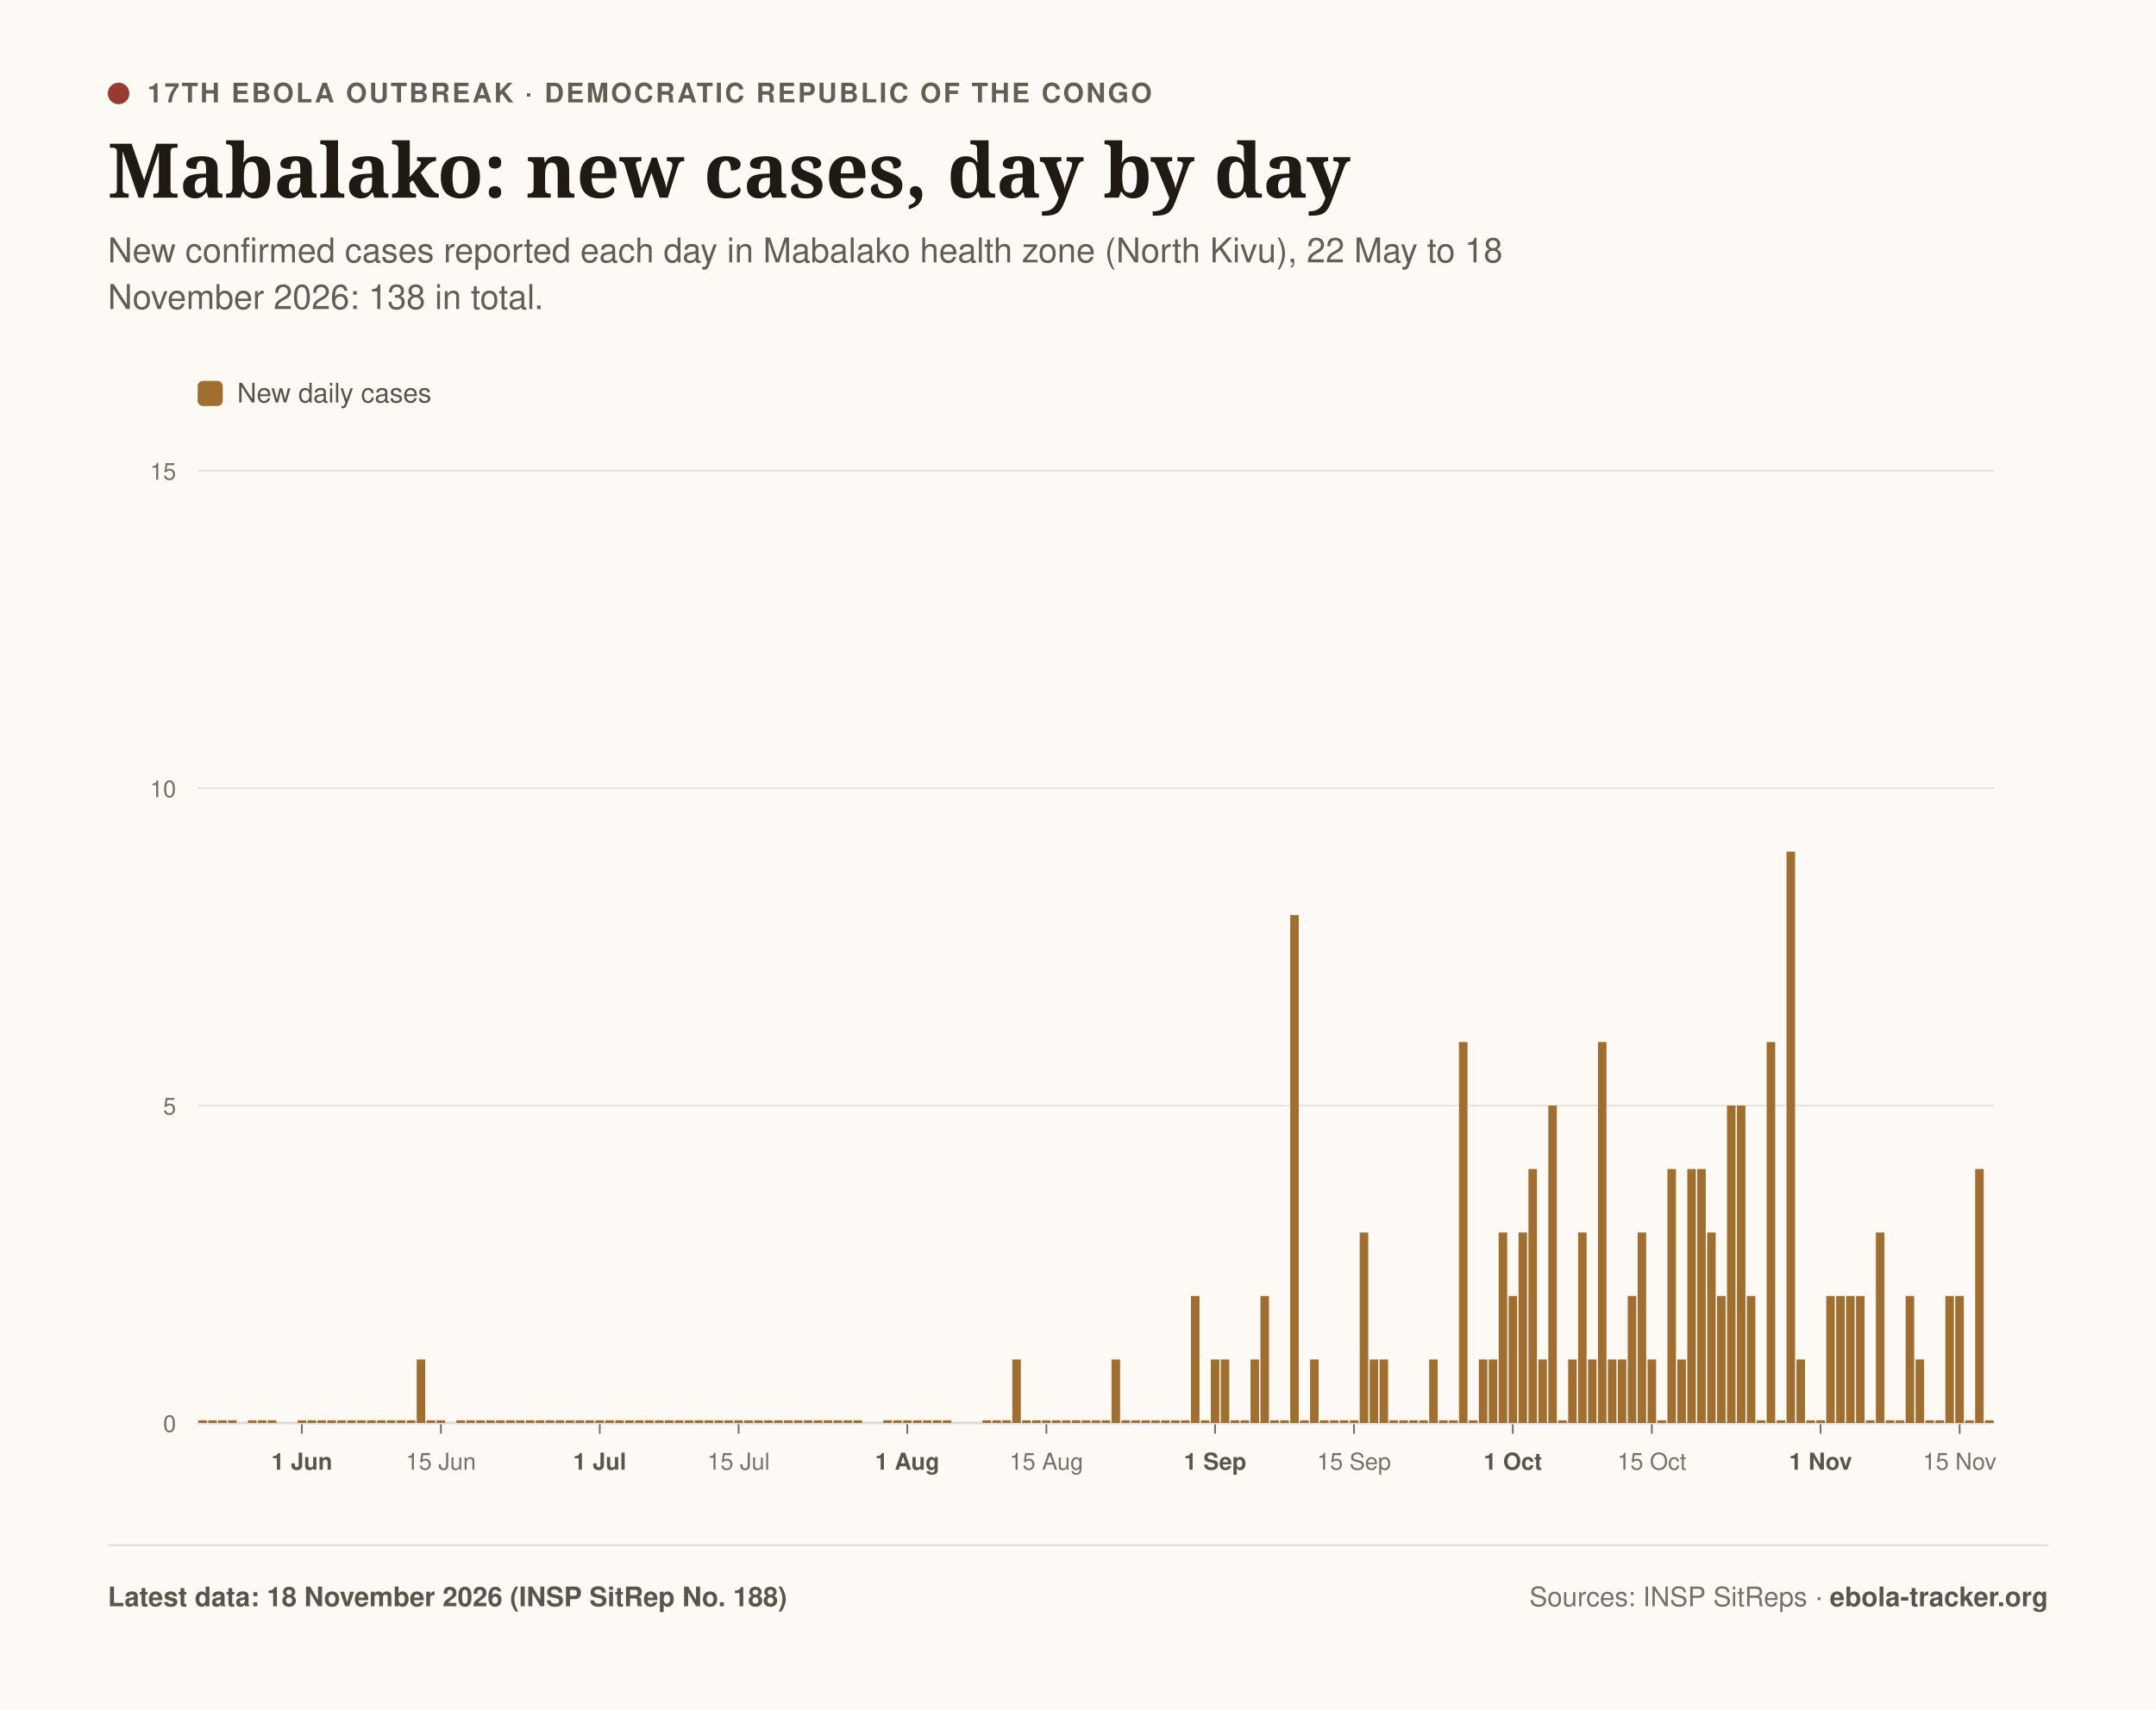
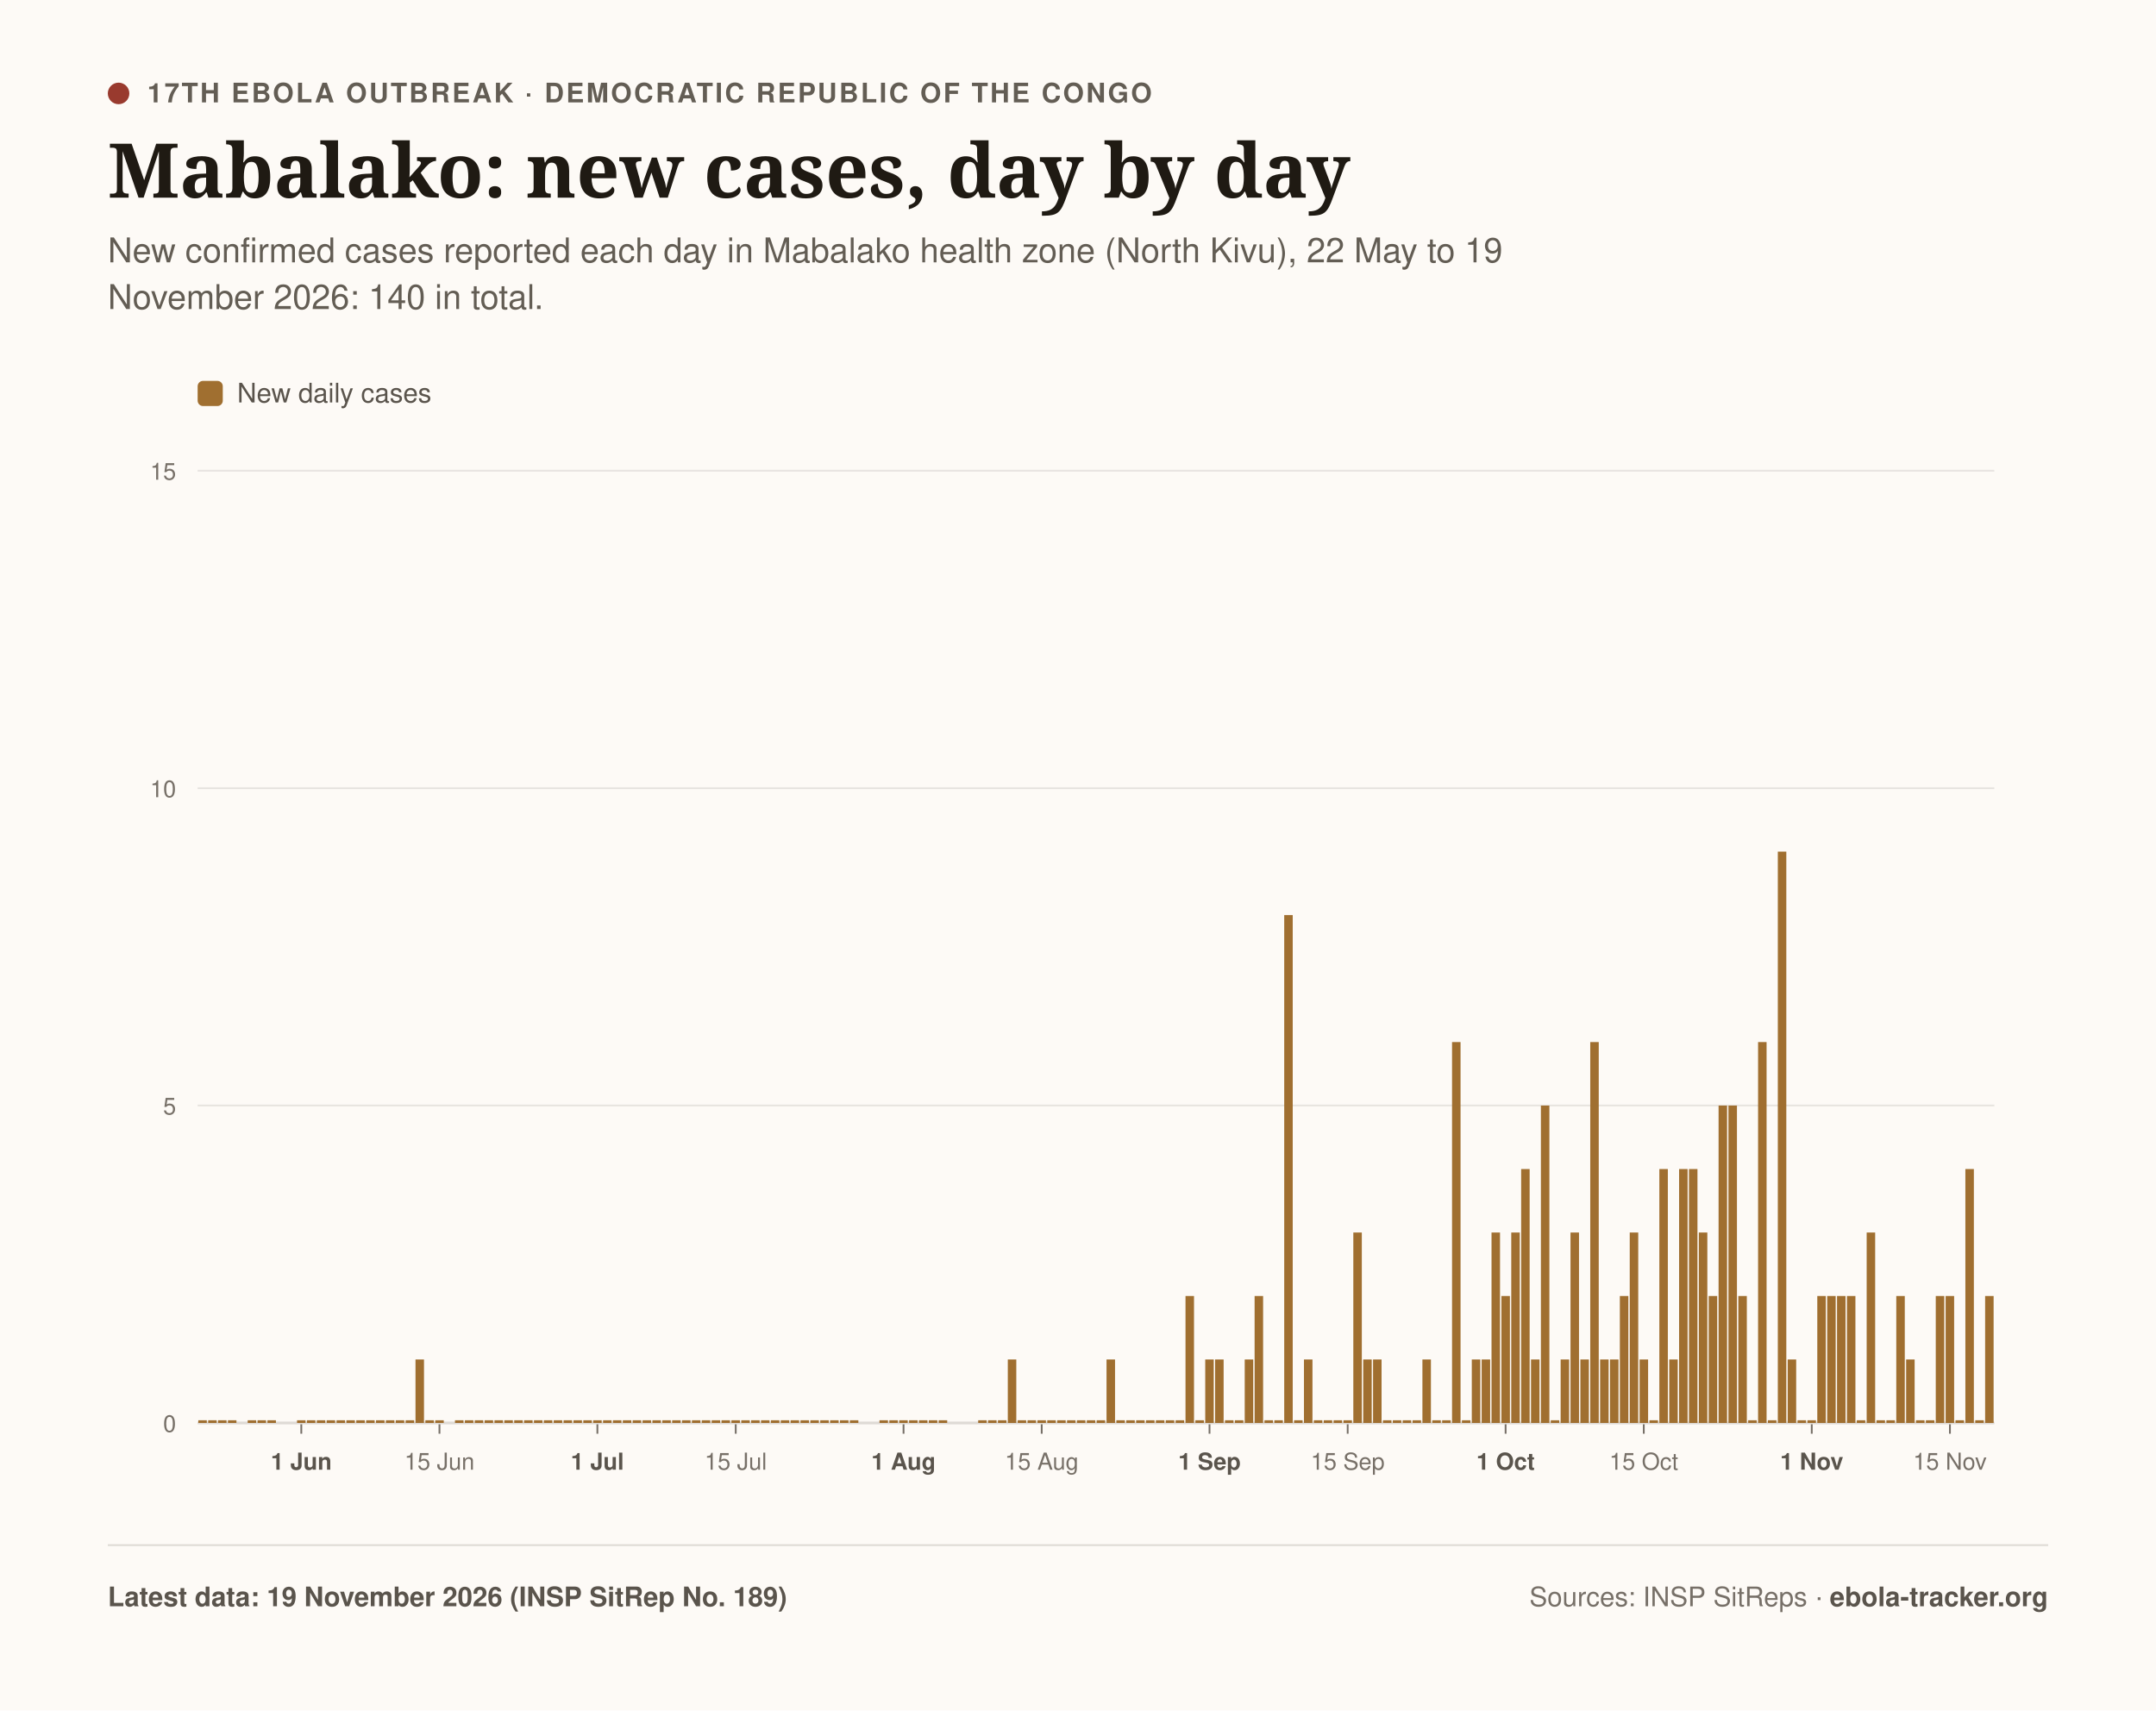
- <svg xmlns="http://www.w3.org/2000/svg" viewBox="0 0 1200 952" role="img" aria-label="Mabalako: new cases, day by day. New confirmed cases reported each day in Mabalako health zone (North Kivu), 22 May to 18 November 2026: 138 in total.">
+ <svg xmlns="http://www.w3.org/2000/svg" viewBox="0 0 1200 952" role="img" aria-label="Mabalako: new cases, day by day. New confirmed cases reported each day in Mabalako health zone (North Kivu), 22 May to 19 November 2026: 140 in total.">
  <rect width="1200" height="952" fill="#FDFAF6" />
  <circle cx="66" cy="52" r="6" fill="#993A2E" />
  <text x="82.0" y="57.0" font-family="'Public Sans',Helvetica,Arial,sans-serif" font-size="15" font-weight="700" fill="#635D54" text-anchor="start" letter-spacing=".08em">17TH EBOLA OUTBREAK · DEMOCRATIC REPUBLIC OF THE CONGO</text>
  <text x="60.0" y="110.0" font-family="'Source Serif 4',Georgia,serif" font-size="42" font-weight="600" fill="#1F1A13" text-anchor="start">Mabalako: new cases, day by day</text>
-   <text x="60.0" y="146.0" font-family="'Public Sans',Helvetica,Arial,sans-serif" font-size="19" font-weight="400" fill="#635D54" text-anchor="start">New confirmed cases reported each day in Mabalako health zone (North Kivu), 22 May to 18</text>
-   <text x="60.0" y="172.0" font-family="'Public Sans',Helvetica,Arial,sans-serif" font-size="19" font-weight="400" fill="#635D54" text-anchor="start">November 2026: 138 in total.</text>
+   <text x="60.0" y="146.0" font-family="'Public Sans',Helvetica,Arial,sans-serif" font-size="19" font-weight="400" fill="#635D54" text-anchor="start">New confirmed cases reported each day in Mabalako health zone (North Kivu), 22 May to 19</text>
+   <text x="60.0" y="172.0" font-family="'Public Sans',Helvetica,Arial,sans-serif" font-size="19" font-weight="400" fill="#635D54" text-anchor="start">November 2026: 140 in total.</text>
  <rect x="110" y="212" width="14" height="14" rx="3" fill="#A06F30" />
  <text x="132.0" y="224.0" font-family="'Public Sans',Helvetica,Arial,sans-serif" font-size="15" font-weight="400" fill="#5A544C" text-anchor="start">New daily cases</text>
  <line x1="110" x2="1110" y1="792.0" y2="792.0" stroke="#E7E4E0" />
  <text x="98.0" y="797.0" font-family="'Public Sans',Helvetica,Arial,sans-serif" font-size="13" font-weight="400" fill="#777068" text-anchor="end">0</text>
  <line x1="110" x2="1110" y1="615.3" y2="615.3" stroke="#E7E4E0" />
  <text x="98.0" y="620.3" font-family="'Public Sans',Helvetica,Arial,sans-serif" font-size="13" font-weight="400" fill="#777068" text-anchor="end">5</text>
  <line x1="110" x2="1110" y1="438.7" y2="438.7" stroke="#E7E4E0" />
  <text x="98.0" y="443.7" font-family="'Public Sans',Helvetica,Arial,sans-serif" font-size="13" font-weight="400" fill="#777068" text-anchor="end">10</text>
  <line x1="110" x2="1110" y1="262.0" y2="262.0" stroke="#E7E4E0" />
  <text x="98.0" y="267.0" font-family="'Public Sans',Helvetica,Arial,sans-serif" font-size="13" font-weight="400" fill="#777068" text-anchor="end">15</text>
-   <line x1="168.0" x2="168.0" y1="792" y2="798" stroke="#777068" />
-   <text x="168.0" y="818.0" font-family="'Public Sans',Helvetica,Arial,sans-serif" font-size="13" font-weight="600" fill="#5A544C" text-anchor="middle">1 Jun</text>
-   <line x1="245.4" x2="245.4" y1="792" y2="798" stroke="#777068" />
-   <text x="245.4" y="818.0" font-family="'Public Sans',Helvetica,Arial,sans-serif" font-size="13" font-weight="400" fill="#777068" text-anchor="middle">15 Jun</text>
-   <line x1="333.8" x2="333.8" y1="792" y2="798" stroke="#777068" />
-   <text x="333.8" y="818.0" font-family="'Public Sans',Helvetica,Arial,sans-serif" font-size="13" font-weight="600" fill="#5A544C" text-anchor="middle">1 Jul</text>
-   <line x1="411.1" x2="411.1" y1="792" y2="798" stroke="#777068" />
-   <text x="411.1" y="818.0" font-family="'Public Sans',Helvetica,Arial,sans-serif" font-size="13" font-weight="400" fill="#777068" text-anchor="middle">15 Jul</text>
-   <line x1="505.0" x2="505.0" y1="792" y2="798" stroke="#777068" />
-   <text x="505.0" y="818.0" font-family="'Public Sans',Helvetica,Arial,sans-serif" font-size="13" font-weight="600" fill="#5A544C" text-anchor="middle">1 Aug</text>
-   <line x1="582.4" x2="582.4" y1="792" y2="798" stroke="#777068" />
-   <text x="582.4" y="818.0" font-family="'Public Sans',Helvetica,Arial,sans-serif" font-size="13" font-weight="400" fill="#777068" text-anchor="middle">15 Aug</text>
-   <line x1="676.3" x2="676.3" y1="792" y2="798" stroke="#777068" />
-   <text x="676.3" y="818.0" font-family="'Public Sans',Helvetica,Arial,sans-serif" font-size="13" font-weight="600" fill="#5A544C" text-anchor="middle">1 Sep</text>
-   <line x1="753.6" x2="753.6" y1="792" y2="798" stroke="#777068" />
-   <text x="753.6" y="818.0" font-family="'Public Sans',Helvetica,Arial,sans-serif" font-size="13" font-weight="400" fill="#777068" text-anchor="middle">15 Sep</text>
-   <line x1="842.0" x2="842.0" y1="792" y2="798" stroke="#777068" />
-   <text x="842.0" y="818.0" font-family="'Public Sans',Helvetica,Arial,sans-serif" font-size="13" font-weight="600" fill="#5A544C" text-anchor="middle">1 Oct</text>
-   <line x1="919.4" x2="919.4" y1="792" y2="798" stroke="#777068" />
-   <text x="919.4" y="818.0" font-family="'Public Sans',Helvetica,Arial,sans-serif" font-size="13" font-weight="400" fill="#777068" text-anchor="middle">15 Oct</text>
-   <line x1="1013.3" x2="1013.3" y1="792" y2="798" stroke="#777068" />
-   <text x="1013.3" y="818.0" font-family="'Public Sans',Helvetica,Arial,sans-serif" font-size="13" font-weight="600" fill="#5A544C" text-anchor="middle">1 Nov</text>
-   <line x1="1090.7" x2="1090.7" y1="792" y2="798" stroke="#777068" />
-   <text x="1090.7" y="818.0" font-family="'Public Sans',Helvetica,Arial,sans-serif" font-size="13" font-weight="400" fill="#777068" text-anchor="middle">15 Nov</text>
+   <line x1="167.7" x2="167.7" y1="792" y2="798" stroke="#777068" />
+   <text x="167.7" y="818.0" font-family="'Public Sans',Helvetica,Arial,sans-serif" font-size="13" font-weight="600" fill="#5A544C" text-anchor="middle">1 Jun</text>
+   <line x1="244.6" x2="244.6" y1="792" y2="798" stroke="#777068" />
+   <text x="244.6" y="818.0" font-family="'Public Sans',Helvetica,Arial,sans-serif" font-size="13" font-weight="400" fill="#777068" text-anchor="middle">15 Jun</text>
+   <line x1="332.5" x2="332.5" y1="792" y2="798" stroke="#777068" />
+   <text x="332.5" y="818.0" font-family="'Public Sans',Helvetica,Arial,sans-serif" font-size="13" font-weight="600" fill="#5A544C" text-anchor="middle">1 Jul</text>
+   <line x1="409.5" x2="409.5" y1="792" y2="798" stroke="#777068" />
+   <text x="409.5" y="818.0" font-family="'Public Sans',Helvetica,Arial,sans-serif" font-size="13" font-weight="400" fill="#777068" text-anchor="middle">15 Jul</text>
+   <line x1="502.9" x2="502.9" y1="792" y2="798" stroke="#777068" />
+   <text x="502.9" y="818.0" font-family="'Public Sans',Helvetica,Arial,sans-serif" font-size="13" font-weight="600" fill="#5A544C" text-anchor="middle">1 Aug</text>
+   <line x1="579.8" x2="579.8" y1="792" y2="798" stroke="#777068" />
+   <text x="579.8" y="818.0" font-family="'Public Sans',Helvetica,Arial,sans-serif" font-size="13" font-weight="400" fill="#777068" text-anchor="middle">15 Aug</text>
+   <line x1="673.2" x2="673.2" y1="792" y2="798" stroke="#777068" />
+   <text x="673.2" y="818.0" font-family="'Public Sans',Helvetica,Arial,sans-serif" font-size="13" font-weight="600" fill="#5A544C" text-anchor="middle">1 Sep</text>
+   <line x1="750.1" x2="750.1" y1="792" y2="798" stroke="#777068" />
+   <text x="750.1" y="818.0" font-family="'Public Sans',Helvetica,Arial,sans-serif" font-size="13" font-weight="400" fill="#777068" text-anchor="middle">15 Sep</text>
+   <line x1="838.0" x2="838.0" y1="792" y2="798" stroke="#777068" />
+   <text x="838.0" y="818.0" font-family="'Public Sans',Helvetica,Arial,sans-serif" font-size="13" font-weight="600" fill="#5A544C" text-anchor="middle">1 Oct</text>
+   <line x1="914.9" x2="914.9" y1="792" y2="798" stroke="#777068" />
+   <text x="914.9" y="818.0" font-family="'Public Sans',Helvetica,Arial,sans-serif" font-size="13" font-weight="400" fill="#777068" text-anchor="middle">15 Oct</text>
+   <line x1="1008.4" x2="1008.4" y1="792" y2="798" stroke="#777068" />
+   <text x="1008.4" y="818.0" font-family="'Public Sans',Helvetica,Arial,sans-serif" font-size="13" font-weight="600" fill="#5A544C" text-anchor="middle">1 Nov</text>
+   <line x1="1085.3" x2="1085.3" y1="792" y2="798" stroke="#777068" />
+   <text x="1085.3" y="818.0" font-family="'Public Sans',Helvetica,Arial,sans-serif" font-size="13" font-weight="400" fill="#777068" text-anchor="middle">15 Nov</text>
  <line x1="110" x2="1110" y1="792" y2="792" stroke="#DEDAD5" stroke-width="1.5" />
-   <rect x="110.39" y="790.50" width="4.75" height="1.50" fill="#A06F30" />
-   <rect x="115.91" y="790.50" width="4.75" height="1.50" fill="#A06F30" />
-   <rect x="121.44" y="790.50" width="4.75" height="1.50" fill="#A06F30" />
-   <rect x="126.96" y="790.50" width="4.75" height="1.50" fill="#A06F30" />
-   <rect x="138.01" y="790.50" width="4.75" height="1.50" fill="#A06F30" />
-   <rect x="143.54" y="790.50" width="4.75" height="1.50" fill="#A06F30" />
-   <rect x="149.06" y="790.50" width="4.75" height="1.50" fill="#A06F30" />
-   <rect x="165.64" y="790.50" width="4.75" height="1.50" fill="#A06F30" />
-   <rect x="171.16" y="790.50" width="4.75" height="1.50" fill="#A06F30" />
-   <rect x="176.69" y="790.50" width="4.75" height="1.50" fill="#A06F30" />
-   <rect x="182.21" y="790.50" width="4.75" height="1.50" fill="#A06F30" />
-   <rect x="187.73" y="790.50" width="4.75" height="1.50" fill="#A06F30" />
-   <rect x="193.26" y="790.50" width="4.75" height="1.50" fill="#A06F30" />
-   <rect x="198.78" y="790.50" width="4.75" height="1.50" fill="#A06F30" />
-   <rect x="204.31" y="790.50" width="4.75" height="1.50" fill="#A06F30" />
-   <rect x="209.83" y="790.50" width="4.75" height="1.50" fill="#A06F30" />
-   <rect x="215.36" y="790.50" width="4.75" height="1.50" fill="#A06F30" />
-   <rect x="220.88" y="790.50" width="4.75" height="1.50" fill="#A06F30" />
-   <rect x="226.41" y="790.50" width="4.75" height="1.50" fill="#A06F30" />
-   <rect x="231.93" y="756.67" width="4.75" height="35.33" fill="#A06F30" />
-   <rect x="237.46" y="790.50" width="4.75" height="1.50" fill="#A06F30" />
-   <rect x="242.98" y="790.50" width="4.75" height="1.50" fill="#A06F30" />
-   <rect x="254.03" y="790.50" width="4.75" height="1.50" fill="#A06F30" />
-   <rect x="259.56" y="790.50" width="4.75" height="1.50" fill="#A06F30" />
-   <rect x="265.08" y="790.50" width="4.75" height="1.50" fill="#A06F30" />
-   <rect x="270.61" y="790.50" width="4.75" height="1.50" fill="#A06F30" />
-   <rect x="276.13" y="790.50" width="4.75" height="1.50" fill="#A06F30" />
-   <rect x="281.66" y="790.50" width="4.75" height="1.50" fill="#A06F30" />
-   <rect x="287.18" y="790.50" width="4.75" height="1.50" fill="#A06F30" />
-   <rect x="292.71" y="790.50" width="4.75" height="1.50" fill="#A06F30" />
-   <rect x="298.23" y="790.50" width="4.75" height="1.50" fill="#A06F30" />
-   <rect x="303.76" y="790.50" width="4.75" height="1.50" fill="#A06F30" />
-   <rect x="309.28" y="790.50" width="4.75" height="1.50" fill="#A06F30" />
-   <rect x="314.81" y="790.50" width="4.75" height="1.50" fill="#A06F30" />
-   <rect x="320.33" y="790.50" width="4.75" height="1.50" fill="#A06F30" />
-   <rect x="325.86" y="790.50" width="4.75" height="1.50" fill="#A06F30" />
-   <rect x="331.38" y="790.50" width="4.75" height="1.50" fill="#A06F30" />
-   <rect x="336.91" y="790.50" width="4.75" height="1.50" fill="#A06F30" />
-   <rect x="342.43" y="790.50" width="4.75" height="1.50" fill="#A06F30" />
-   <rect x="347.96" y="790.50" width="4.75" height="1.50" fill="#A06F30" />
-   <rect x="353.48" y="790.50" width="4.75" height="1.50" fill="#A06F30" />
-   <rect x="359.01" y="790.50" width="4.75" height="1.50" fill="#A06F30" />
-   <rect x="364.53" y="790.50" width="4.75" height="1.50" fill="#A06F30" />
-   <rect x="370.06" y="790.50" width="4.75" height="1.50" fill="#A06F30" />
-   <rect x="375.58" y="790.50" width="4.75" height="1.50" fill="#A06F30" />
-   <rect x="381.10" y="790.50" width="4.75" height="1.50" fill="#A06F30" />
-   <rect x="386.63" y="790.50" width="4.75" height="1.50" fill="#A06F30" />
-   <rect x="392.15" y="790.50" width="4.75" height="1.50" fill="#A06F30" />
-   <rect x="397.68" y="790.50" width="4.75" height="1.50" fill="#A06F30" />
-   <rect x="403.20" y="790.50" width="4.75" height="1.50" fill="#A06F30" />
-   <rect x="408.73" y="790.50" width="4.75" height="1.50" fill="#A06F30" />
-   <rect x="414.25" y="790.50" width="4.75" height="1.50" fill="#A06F30" />
-   <rect x="419.78" y="790.50" width="4.75" height="1.50" fill="#A06F30" />
-   <rect x="425.30" y="790.50" width="4.75" height="1.50" fill="#A06F30" />
-   <rect x="430.83" y="790.50" width="4.75" height="1.50" fill="#A06F30" />
-   <rect x="436.35" y="790.50" width="4.75" height="1.50" fill="#A06F30" />
-   <rect x="441.88" y="790.50" width="4.75" height="1.50" fill="#A06F30" />
-   <rect x="447.40" y="790.50" width="4.75" height="1.50" fill="#A06F30" />
-   <rect x="452.93" y="790.50" width="4.75" height="1.50" fill="#A06F30" />
-   <rect x="458.45" y="790.50" width="4.75" height="1.50" fill="#A06F30" />
-   <rect x="463.98" y="790.50" width="4.75" height="1.50" fill="#A06F30" />
-   <rect x="469.50" y="790.50" width="4.75" height="1.50" fill="#A06F30" />
-   <rect x="475.03" y="790.50" width="4.75" height="1.50" fill="#A06F30" />
-   <rect x="491.60" y="790.50" width="4.75" height="1.50" fill="#A06F30" />
-   <rect x="497.13" y="790.50" width="4.75" height="1.50" fill="#A06F30" />
-   <rect x="502.65" y="790.50" width="4.75" height="1.50" fill="#A06F30" />
-   <rect x="508.18" y="790.50" width="4.75" height="1.50" fill="#A06F30" />
-   <rect x="513.70" y="790.50" width="4.75" height="1.50" fill="#A06F30" />
-   <rect x="519.23" y="790.50" width="4.75" height="1.50" fill="#A06F30" />
-   <rect x="524.75" y="790.50" width="4.75" height="1.50" fill="#A06F30" />
-   <rect x="546.85" y="790.50" width="4.75" height="1.50" fill="#A06F30" />
-   <rect x="552.38" y="790.50" width="4.75" height="1.50" fill="#A06F30" />
-   <rect x="557.90" y="790.50" width="4.75" height="1.50" fill="#A06F30" />
-   <rect x="563.43" y="756.67" width="4.75" height="35.33" fill="#A06F30" />
-   <rect x="568.95" y="790.50" width="4.75" height="1.50" fill="#A06F30" />
-   <rect x="574.48" y="790.50" width="4.75" height="1.50" fill="#A06F30" />
-   <rect x="580.00" y="790.50" width="4.75" height="1.50" fill="#A06F30" />
-   <rect x="585.52" y="790.50" width="4.75" height="1.50" fill="#A06F30" />
-   <rect x="591.05" y="790.50" width="4.75" height="1.50" fill="#A06F30" />
-   <rect x="596.57" y="790.50" width="4.75" height="1.50" fill="#A06F30" />
-   <rect x="602.10" y="790.50" width="4.75" height="1.50" fill="#A06F30" />
-   <rect x="607.62" y="790.50" width="4.75" height="1.50" fill="#A06F30" />
-   <rect x="613.15" y="790.50" width="4.75" height="1.50" fill="#A06F30" />
-   <rect x="618.67" y="756.67" width="4.75" height="35.33" fill="#A06F30" />
-   <rect x="624.20" y="790.50" width="4.75" height="1.50" fill="#A06F30" />
-   <rect x="629.72" y="790.50" width="4.75" height="1.50" fill="#A06F30" />
-   <rect x="635.25" y="790.50" width="4.75" height="1.50" fill="#A06F30" />
-   <rect x="640.77" y="790.50" width="4.75" height="1.50" fill="#A06F30" />
-   <rect x="646.30" y="790.50" width="4.75" height="1.50" fill="#A06F30" />
-   <rect x="651.82" y="790.50" width="4.75" height="1.50" fill="#A06F30" />
-   <rect x="657.35" y="790.50" width="4.75" height="1.50" fill="#A06F30" />
-   <rect x="662.87" y="721.33" width="4.75" height="70.67" fill="#A06F30" />
-   <rect x="668.40" y="790.50" width="4.75" height="1.50" fill="#A06F30" />
-   <rect x="673.92" y="756.67" width="4.75" height="35.33" fill="#A06F30" />
-   <rect x="679.45" y="756.67" width="4.75" height="35.33" fill="#A06F30" />
-   <rect x="684.97" y="790.50" width="4.75" height="1.50" fill="#A06F30" />
-   <rect x="690.50" y="790.50" width="4.75" height="1.50" fill="#A06F30" />
-   <rect x="696.02" y="756.67" width="4.75" height="35.33" fill="#A06F30" />
-   <rect x="701.55" y="721.33" width="4.75" height="70.67" fill="#A06F30" />
-   <rect x="707.07" y="790.50" width="4.75" height="1.50" fill="#A06F30" />
-   <rect x="712.60" y="790.50" width="4.75" height="1.50" fill="#A06F30" />
-   <rect x="718.12" y="509.33" width="4.75" height="282.67" fill="#A06F30" />
-   <rect x="723.65" y="790.50" width="4.75" height="1.50" fill="#A06F30" />
-   <rect x="729.17" y="756.67" width="4.75" height="35.33" fill="#A06F30" />
-   <rect x="734.70" y="790.50" width="4.75" height="1.50" fill="#A06F30" />
-   <rect x="740.22" y="790.50" width="4.75" height="1.50" fill="#A06F30" />
-   <rect x="745.75" y="790.50" width="4.75" height="1.50" fill="#A06F30" />
-   <rect x="751.27" y="790.50" width="4.75" height="1.50" fill="#A06F30" />
-   <rect x="756.80" y="686.00" width="4.75" height="106.00" fill="#A06F30" />
-   <rect x="762.32" y="756.67" width="4.75" height="35.33" fill="#A06F30" />
-   <rect x="767.85" y="756.67" width="4.75" height="35.33" fill="#A06F30" />
-   <rect x="773.37" y="790.50" width="4.75" height="1.50" fill="#A06F30" />
-   <rect x="778.90" y="790.50" width="4.75" height="1.50" fill="#A06F30" />
-   <rect x="784.42" y="790.50" width="4.75" height="1.50" fill="#A06F30" />
-   <rect x="789.94" y="790.50" width="4.75" height="1.50" fill="#A06F30" />
-   <rect x="795.47" y="756.67" width="4.75" height="35.33" fill="#A06F30" />
-   <rect x="800.99" y="790.50" width="4.75" height="1.50" fill="#A06F30" />
-   <rect x="806.52" y="790.50" width="4.75" height="1.50" fill="#A06F30" />
-   <rect x="812.04" y="580.00" width="4.75" height="212.00" fill="#A06F30" />
-   <rect x="817.57" y="790.50" width="4.75" height="1.50" fill="#A06F30" />
-   <rect x="823.09" y="756.67" width="4.75" height="35.33" fill="#A06F30" />
-   <rect x="828.62" y="756.67" width="4.75" height="35.33" fill="#A06F30" />
-   <rect x="834.14" y="686.00" width="4.75" height="106.00" fill="#A06F30" />
-   <rect x="839.67" y="721.33" width="4.75" height="70.67" fill="#A06F30" />
-   <rect x="845.19" y="686.00" width="4.75" height="106.00" fill="#A06F30" />
-   <rect x="850.72" y="650.67" width="4.75" height="141.33" fill="#A06F30" />
-   <rect x="856.24" y="756.67" width="4.75" height="35.33" fill="#A06F30" />
-   <rect x="861.77" y="615.33" width="4.75" height="176.67" fill="#A06F30" />
-   <rect x="867.29" y="790.50" width="4.75" height="1.50" fill="#A06F30" />
-   <rect x="872.82" y="756.67" width="4.75" height="35.33" fill="#A06F30" />
-   <rect x="878.34" y="686.00" width="4.75" height="106.00" fill="#A06F30" />
-   <rect x="883.87" y="756.67" width="4.75" height="35.33" fill="#A06F30" />
-   <rect x="889.39" y="580.00" width="4.75" height="212.00" fill="#A06F30" />
-   <rect x="894.92" y="756.67" width="4.75" height="35.33" fill="#A06F30" />
-   <rect x="900.44" y="756.67" width="4.75" height="35.33" fill="#A06F30" />
-   <rect x="905.97" y="721.33" width="4.75" height="70.67" fill="#A06F30" />
-   <rect x="911.49" y="686.00" width="4.75" height="106.00" fill="#A06F30" />
-   <rect x="917.02" y="756.67" width="4.75" height="35.33" fill="#A06F30" />
-   <rect x="922.54" y="790.50" width="4.75" height="1.50" fill="#A06F30" />
-   <rect x="928.07" y="650.67" width="4.75" height="141.33" fill="#A06F30" />
-   <rect x="933.59" y="756.67" width="4.75" height="35.33" fill="#A06F30" />
-   <rect x="939.12" y="650.67" width="4.75" height="141.33" fill="#A06F30" />
-   <rect x="944.64" y="650.67" width="4.75" height="141.33" fill="#A06F30" />
-   <rect x="950.17" y="686.00" width="4.75" height="106.00" fill="#A06F30" />
-   <rect x="955.69" y="721.33" width="4.75" height="70.67" fill="#A06F30" />
-   <rect x="961.22" y="615.33" width="4.75" height="176.67" fill="#A06F30" />
-   <rect x="966.74" y="615.33" width="4.75" height="176.67" fill="#A06F30" />
-   <rect x="972.27" y="721.33" width="4.75" height="70.67" fill="#A06F30" />
-   <rect x="977.79" y="790.50" width="4.75" height="1.50" fill="#A06F30" />
-   <rect x="983.31" y="580.00" width="4.75" height="212.00" fill="#A06F30" />
-   <rect x="988.84" y="790.50" width="4.75" height="1.50" fill="#A06F30" />
-   <rect x="994.36" y="474.00" width="4.75" height="318.00" fill="#A06F30" />
-   <rect x="999.89" y="756.67" width="4.75" height="35.33" fill="#A06F30" />
-   <rect x="1005.41" y="790.50" width="4.75" height="1.50" fill="#A06F30" />
-   <rect x="1010.94" y="790.50" width="4.75" height="1.50" fill="#A06F30" />
-   <rect x="1016.46" y="721.33" width="4.75" height="70.67" fill="#A06F30" />
-   <rect x="1021.99" y="721.33" width="4.75" height="70.67" fill="#A06F30" />
-   <rect x="1027.51" y="721.33" width="4.75" height="70.67" fill="#A06F30" />
-   <rect x="1033.04" y="721.33" width="4.75" height="70.67" fill="#A06F30" />
-   <rect x="1038.56" y="790.50" width="4.75" height="1.50" fill="#A06F30" />
-   <rect x="1044.09" y="686.00" width="4.75" height="106.00" fill="#A06F30" />
-   <rect x="1049.61" y="790.50" width="4.75" height="1.50" fill="#A06F30" />
-   <rect x="1055.14" y="790.50" width="4.75" height="1.50" fill="#A06F30" />
-   <rect x="1060.66" y="721.33" width="4.75" height="70.67" fill="#A06F30" />
-   <rect x="1066.19" y="756.67" width="4.75" height="35.33" fill="#A06F30" />
-   <rect x="1071.71" y="790.50" width="4.75" height="1.50" fill="#A06F30" />
-   <rect x="1077.24" y="790.50" width="4.75" height="1.50" fill="#A06F30" />
-   <rect x="1082.76" y="721.33" width="4.75" height="70.67" fill="#A06F30" />
-   <rect x="1088.29" y="721.33" width="4.75" height="70.67" fill="#A06F30" />
-   <rect x="1093.81" y="790.50" width="4.75" height="1.50" fill="#A06F30" />
-   <rect x="1099.34" y="650.67" width="4.75" height="141.33" fill="#A06F30" />
-   <rect x="1104.86" y="790.50" width="4.75" height="1.50" fill="#A06F30" />
+   <rect x="110.38" y="790.50" width="4.73" height="1.50" fill="#A06F30" />
+   <rect x="115.88" y="790.50" width="4.73" height="1.50" fill="#A06F30" />
+   <rect x="121.37" y="790.50" width="4.73" height="1.50" fill="#A06F30" />
+   <rect x="126.87" y="790.50" width="4.73" height="1.50" fill="#A06F30" />
+   <rect x="137.86" y="790.50" width="4.73" height="1.50" fill="#A06F30" />
+   <rect x="143.35" y="790.50" width="4.73" height="1.50" fill="#A06F30" />
+   <rect x="148.85" y="790.50" width="4.73" height="1.50" fill="#A06F30" />
+   <rect x="165.33" y="790.50" width="4.73" height="1.50" fill="#A06F30" />
+   <rect x="170.82" y="790.50" width="4.73" height="1.50" fill="#A06F30" />
+   <rect x="176.32" y="790.50" width="4.73" height="1.50" fill="#A06F30" />
+   <rect x="181.81" y="790.50" width="4.73" height="1.50" fill="#A06F30" />
+   <rect x="187.31" y="790.50" width="4.73" height="1.50" fill="#A06F30" />
+   <rect x="192.80" y="790.50" width="4.73" height="1.50" fill="#A06F30" />
+   <rect x="198.30" y="790.50" width="4.73" height="1.50" fill="#A06F30" />
+   <rect x="203.79" y="790.50" width="4.73" height="1.50" fill="#A06F30" />
+   <rect x="209.29" y="790.50" width="4.73" height="1.50" fill="#A06F30" />
+   <rect x="214.78" y="790.50" width="4.73" height="1.50" fill="#A06F30" />
+   <rect x="220.27" y="790.50" width="4.73" height="1.50" fill="#A06F30" />
+   <rect x="225.77" y="790.50" width="4.73" height="1.50" fill="#A06F30" />
+   <rect x="231.26" y="756.67" width="4.73" height="35.33" fill="#A06F30" />
+   <rect x="236.76" y="790.50" width="4.73" height="1.50" fill="#A06F30" />
+   <rect x="242.25" y="790.50" width="4.73" height="1.50" fill="#A06F30" />
+   <rect x="253.24" y="790.50" width="4.73" height="1.50" fill="#A06F30" />
+   <rect x="258.74" y="790.50" width="4.73" height="1.50" fill="#A06F30" />
+   <rect x="264.23" y="790.50" width="4.73" height="1.50" fill="#A06F30" />
+   <rect x="269.73" y="790.50" width="4.73" height="1.50" fill="#A06F30" />
+   <rect x="275.22" y="790.50" width="4.73" height="1.50" fill="#A06F30" />
+   <rect x="280.71" y="790.50" width="4.73" height="1.50" fill="#A06F30" />
+   <rect x="286.21" y="790.50" width="4.73" height="1.50" fill="#A06F30" />
+   <rect x="291.70" y="790.50" width="4.73" height="1.50" fill="#A06F30" />
+   <rect x="297.20" y="790.50" width="4.73" height="1.50" fill="#A06F30" />
+   <rect x="302.69" y="790.50" width="4.73" height="1.50" fill="#A06F30" />
+   <rect x="308.19" y="790.50" width="4.73" height="1.50" fill="#A06F30" />
+   <rect x="313.68" y="790.50" width="4.73" height="1.50" fill="#A06F30" />
+   <rect x="319.18" y="790.50" width="4.73" height="1.50" fill="#A06F30" />
+   <rect x="324.67" y="790.50" width="4.73" height="1.50" fill="#A06F30" />
+   <rect x="330.16" y="790.50" width="4.73" height="1.50" fill="#A06F30" />
+   <rect x="335.66" y="790.50" width="4.73" height="1.50" fill="#A06F30" />
+   <rect x="341.15" y="790.50" width="4.73" height="1.50" fill="#A06F30" />
+   <rect x="346.65" y="790.50" width="4.73" height="1.50" fill="#A06F30" />
+   <rect x="352.14" y="790.50" width="4.73" height="1.50" fill="#A06F30" />
+   <rect x="357.64" y="790.50" width="4.73" height="1.50" fill="#A06F30" />
+   <rect x="363.13" y="790.50" width="4.73" height="1.50" fill="#A06F30" />
+   <rect x="368.63" y="790.50" width="4.73" height="1.50" fill="#A06F30" />
+   <rect x="374.12" y="790.50" width="4.73" height="1.50" fill="#A06F30" />
+   <rect x="379.62" y="790.50" width="4.73" height="1.50" fill="#A06F30" />
+   <rect x="385.11" y="790.50" width="4.73" height="1.50" fill="#A06F30" />
+   <rect x="390.60" y="790.50" width="4.73" height="1.50" fill="#A06F30" />
+   <rect x="396.10" y="790.50" width="4.73" height="1.50" fill="#A06F30" />
+   <rect x="401.59" y="790.50" width="4.73" height="1.50" fill="#A06F30" />
+   <rect x="407.09" y="790.50" width="4.73" height="1.50" fill="#A06F30" />
+   <rect x="412.58" y="790.50" width="4.73" height="1.50" fill="#A06F30" />
+   <rect x="418.08" y="790.50" width="4.73" height="1.50" fill="#A06F30" />
+   <rect x="423.57" y="790.50" width="4.73" height="1.50" fill="#A06F30" />
+   <rect x="429.07" y="790.50" width="4.73" height="1.50" fill="#A06F30" />
+   <rect x="434.56" y="790.50" width="4.73" height="1.50" fill="#A06F30" />
+   <rect x="440.05" y="790.50" width="4.73" height="1.50" fill="#A06F30" />
+   <rect x="445.55" y="790.50" width="4.73" height="1.50" fill="#A06F30" />
+   <rect x="451.04" y="790.50" width="4.73" height="1.50" fill="#A06F30" />
+   <rect x="456.54" y="790.50" width="4.73" height="1.50" fill="#A06F30" />
+   <rect x="462.03" y="790.50" width="4.73" height="1.50" fill="#A06F30" />
+   <rect x="467.53" y="790.50" width="4.73" height="1.50" fill="#A06F30" />
+   <rect x="473.02" y="790.50" width="4.73" height="1.50" fill="#A06F30" />
+   <rect x="489.51" y="790.50" width="4.73" height="1.50" fill="#A06F30" />
+   <rect x="495.00" y="790.50" width="4.73" height="1.50" fill="#A06F30" />
+   <rect x="500.49" y="790.50" width="4.73" height="1.50" fill="#A06F30" />
+   <rect x="505.99" y="790.50" width="4.73" height="1.50" fill="#A06F30" />
+   <rect x="511.48" y="790.50" width="4.73" height="1.50" fill="#A06F30" />
+   <rect x="516.98" y="790.50" width="4.73" height="1.50" fill="#A06F30" />
+   <rect x="522.47" y="790.50" width="4.73" height="1.50" fill="#A06F30" />
+   <rect x="544.45" y="790.50" width="4.73" height="1.50" fill="#A06F30" />
+   <rect x="549.95" y="790.50" width="4.73" height="1.50" fill="#A06F30" />
+   <rect x="555.44" y="790.50" width="4.73" height="1.50" fill="#A06F30" />
+   <rect x="560.93" y="756.67" width="4.73" height="35.33" fill="#A06F30" />
+   <rect x="566.43" y="790.50" width="4.73" height="1.50" fill="#A06F30" />
+   <rect x="571.92" y="790.50" width="4.73" height="1.50" fill="#A06F30" />
+   <rect x="577.42" y="790.50" width="4.73" height="1.50" fill="#A06F30" />
+   <rect x="582.91" y="790.50" width="4.73" height="1.50" fill="#A06F30" />
+   <rect x="588.41" y="790.50" width="4.73" height="1.50" fill="#A06F30" />
+   <rect x="593.90" y="790.50" width="4.73" height="1.50" fill="#A06F30" />
+   <rect x="599.40" y="790.50" width="4.73" height="1.50" fill="#A06F30" />
+   <rect x="604.89" y="790.50" width="4.73" height="1.50" fill="#A06F30" />
+   <rect x="610.38" y="790.50" width="4.73" height="1.50" fill="#A06F30" />
+   <rect x="615.88" y="756.67" width="4.73" height="35.33" fill="#A06F30" />
+   <rect x="621.37" y="790.50" width="4.73" height="1.50" fill="#A06F30" />
+   <rect x="626.87" y="790.50" width="4.73" height="1.50" fill="#A06F30" />
+   <rect x="632.36" y="790.50" width="4.73" height="1.50" fill="#A06F30" />
+   <rect x="637.86" y="790.50" width="4.73" height="1.50" fill="#A06F30" />
+   <rect x="643.35" y="790.50" width="4.73" height="1.50" fill="#A06F30" />
+   <rect x="648.85" y="790.50" width="4.73" height="1.50" fill="#A06F30" />
+   <rect x="654.34" y="790.50" width="4.73" height="1.50" fill="#A06F30" />
+   <rect x="659.84" y="721.33" width="4.73" height="70.67" fill="#A06F30" />
+   <rect x="665.33" y="790.50" width="4.73" height="1.50" fill="#A06F30" />
+   <rect x="670.82" y="756.67" width="4.73" height="35.33" fill="#A06F30" />
+   <rect x="676.32" y="756.67" width="4.73" height="35.33" fill="#A06F30" />
+   <rect x="681.81" y="790.50" width="4.73" height="1.50" fill="#A06F30" />
+   <rect x="687.31" y="790.50" width="4.73" height="1.50" fill="#A06F30" />
+   <rect x="692.80" y="756.67" width="4.73" height="35.33" fill="#A06F30" />
+   <rect x="698.30" y="721.33" width="4.73" height="70.67" fill="#A06F30" />
+   <rect x="703.79" y="790.50" width="4.73" height="1.50" fill="#A06F30" />
+   <rect x="709.29" y="790.50" width="4.73" height="1.50" fill="#A06F30" />
+   <rect x="714.78" y="509.33" width="4.73" height="282.67" fill="#A06F30" />
+   <rect x="720.27" y="790.50" width="4.73" height="1.50" fill="#A06F30" />
+   <rect x="725.77" y="756.67" width="4.73" height="35.33" fill="#A06F30" />
+   <rect x="731.26" y="790.50" width="4.73" height="1.50" fill="#A06F30" />
+   <rect x="736.76" y="790.50" width="4.73" height="1.50" fill="#A06F30" />
+   <rect x="742.25" y="790.50" width="4.73" height="1.50" fill="#A06F30" />
+   <rect x="747.75" y="790.50" width="4.73" height="1.50" fill="#A06F30" />
+   <rect x="753.24" y="686.00" width="4.73" height="106.00" fill="#A06F30" />
+   <rect x="758.74" y="756.67" width="4.73" height="35.33" fill="#A06F30" />
+   <rect x="764.23" y="756.67" width="4.73" height="35.33" fill="#A06F30" />
+   <rect x="769.73" y="790.50" width="4.73" height="1.50" fill="#A06F30" />
+   <rect x="775.22" y="790.50" width="4.73" height="1.50" fill="#A06F30" />
+   <rect x="780.71" y="790.50" width="4.73" height="1.50" fill="#A06F30" />
+   <rect x="786.21" y="790.50" width="4.73" height="1.50" fill="#A06F30" />
+   <rect x="791.70" y="756.67" width="4.73" height="35.33" fill="#A06F30" />
+   <rect x="797.20" y="790.50" width="4.73" height="1.50" fill="#A06F30" />
+   <rect x="802.69" y="790.50" width="4.73" height="1.50" fill="#A06F30" />
+   <rect x="808.19" y="580.00" width="4.73" height="212.00" fill="#A06F30" />
+   <rect x="813.68" y="790.50" width="4.73" height="1.50" fill="#A06F30" />
+   <rect x="819.18" y="756.67" width="4.73" height="35.33" fill="#A06F30" />
+   <rect x="824.67" y="756.67" width="4.73" height="35.33" fill="#A06F30" />
+   <rect x="830.16" y="686.00" width="4.73" height="106.00" fill="#A06F30" />
+   <rect x="835.66" y="721.33" width="4.73" height="70.67" fill="#A06F30" />
+   <rect x="841.15" y="686.00" width="4.73" height="106.00" fill="#A06F30" />
+   <rect x="846.65" y="650.67" width="4.73" height="141.33" fill="#A06F30" />
+   <rect x="852.14" y="756.67" width="4.73" height="35.33" fill="#A06F30" />
+   <rect x="857.64" y="615.33" width="4.73" height="176.67" fill="#A06F30" />
+   <rect x="863.13" y="790.50" width="4.73" height="1.50" fill="#A06F30" />
+   <rect x="868.63" y="756.67" width="4.73" height="35.33" fill="#A06F30" />
+   <rect x="874.12" y="686.00" width="4.73" height="106.00" fill="#A06F30" />
+   <rect x="879.62" y="756.67" width="4.73" height="35.33" fill="#A06F30" />
+   <rect x="885.11" y="580.00" width="4.73" height="212.00" fill="#A06F30" />
+   <rect x="890.60" y="756.67" width="4.73" height="35.33" fill="#A06F30" />
+   <rect x="896.10" y="756.67" width="4.73" height="35.33" fill="#A06F30" />
+   <rect x="901.59" y="721.33" width="4.73" height="70.67" fill="#A06F30" />
+   <rect x="907.09" y="686.00" width="4.73" height="106.00" fill="#A06F30" />
+   <rect x="912.58" y="756.67" width="4.73" height="35.33" fill="#A06F30" />
+   <rect x="918.08" y="790.50" width="4.73" height="1.50" fill="#A06F30" />
+   <rect x="923.57" y="650.67" width="4.73" height="141.33" fill="#A06F30" />
+   <rect x="929.07" y="756.67" width="4.73" height="35.33" fill="#A06F30" />
+   <rect x="934.56" y="650.67" width="4.73" height="141.33" fill="#A06F30" />
+   <rect x="940.05" y="650.67" width="4.73" height="141.33" fill="#A06F30" />
+   <rect x="945.55" y="686.00" width="4.73" height="106.00" fill="#A06F30" />
+   <rect x="951.04" y="721.33" width="4.73" height="70.67" fill="#A06F30" />
+   <rect x="956.54" y="615.33" width="4.73" height="176.67" fill="#A06F30" />
+   <rect x="962.03" y="615.33" width="4.73" height="176.67" fill="#A06F30" />
+   <rect x="967.53" y="721.33" width="4.73" height="70.67" fill="#A06F30" />
+   <rect x="973.02" y="790.50" width="4.73" height="1.50" fill="#A06F30" />
+   <rect x="978.52" y="580.00" width="4.73" height="212.00" fill="#A06F30" />
+   <rect x="984.01" y="790.50" width="4.73" height="1.50" fill="#A06F30" />
+   <rect x="989.51" y="474.00" width="4.73" height="318.00" fill="#A06F30" />
+   <rect x="995.00" y="756.67" width="4.73" height="35.33" fill="#A06F30" />
+   <rect x="1000.49" y="790.50" width="4.73" height="1.50" fill="#A06F30" />
+   <rect x="1005.99" y="790.50" width="4.73" height="1.50" fill="#A06F30" />
+   <rect x="1011.48" y="721.33" width="4.73" height="70.67" fill="#A06F30" />
+   <rect x="1016.98" y="721.33" width="4.73" height="70.67" fill="#A06F30" />
+   <rect x="1022.47" y="721.33" width="4.73" height="70.67" fill="#A06F30" />
+   <rect x="1027.97" y="721.33" width="4.73" height="70.67" fill="#A06F30" />
+   <rect x="1033.46" y="790.50" width="4.73" height="1.50" fill="#A06F30" />
+   <rect x="1038.96" y="686.00" width="4.73" height="106.00" fill="#A06F30" />
+   <rect x="1044.45" y="790.50" width="4.73" height="1.50" fill="#A06F30" />
+   <rect x="1049.95" y="790.50" width="4.73" height="1.50" fill="#A06F30" />
+   <rect x="1055.44" y="721.33" width="4.73" height="70.67" fill="#A06F30" />
+   <rect x="1060.93" y="756.67" width="4.73" height="35.33" fill="#A06F30" />
+   <rect x="1066.43" y="790.50" width="4.73" height="1.50" fill="#A06F30" />
+   <rect x="1071.92" y="790.50" width="4.73" height="1.50" fill="#A06F30" />
+   <rect x="1077.42" y="721.33" width="4.73" height="70.67" fill="#A06F30" />
+   <rect x="1082.91" y="721.33" width="4.73" height="70.67" fill="#A06F30" />
+   <rect x="1088.41" y="790.50" width="4.73" height="1.50" fill="#A06F30" />
+   <rect x="1093.90" y="650.67" width="4.73" height="141.33" fill="#A06F30" />
+   <rect x="1099.40" y="790.50" width="4.73" height="1.50" fill="#A06F30" />
+   <rect x="1104.89" y="721.33" width="4.73" height="70.67" fill="#A06F30" />
  <line x1="60" x2="1140" y1="860" y2="860" stroke="#DEDAD5" />
-   <text x="60.0" y="894.0" font-family="'Public Sans',Helvetica,Arial,sans-serif" font-size="15" font-weight="600" fill="#5A544C" text-anchor="start">Latest data: 18 November 2026 (INSP SitRep No. 188)</text>
+   <text x="60.0" y="894.0" font-family="'Public Sans',Helvetica,Arial,sans-serif" font-size="15" font-weight="600" fill="#5A544C" text-anchor="start">Latest data: 19 November 2026 (INSP SitRep No. 189)</text>
  <text x="1140" y="894" text-anchor="end" font-family="'Public Sans',Helvetica,Arial,sans-serif" font-size="15" fill="#777068">Sources: INSP SitReps · <tspan font-weight="700" fill="#5A544C">ebola-tracker.org</tspan>
  </text>
</svg>
